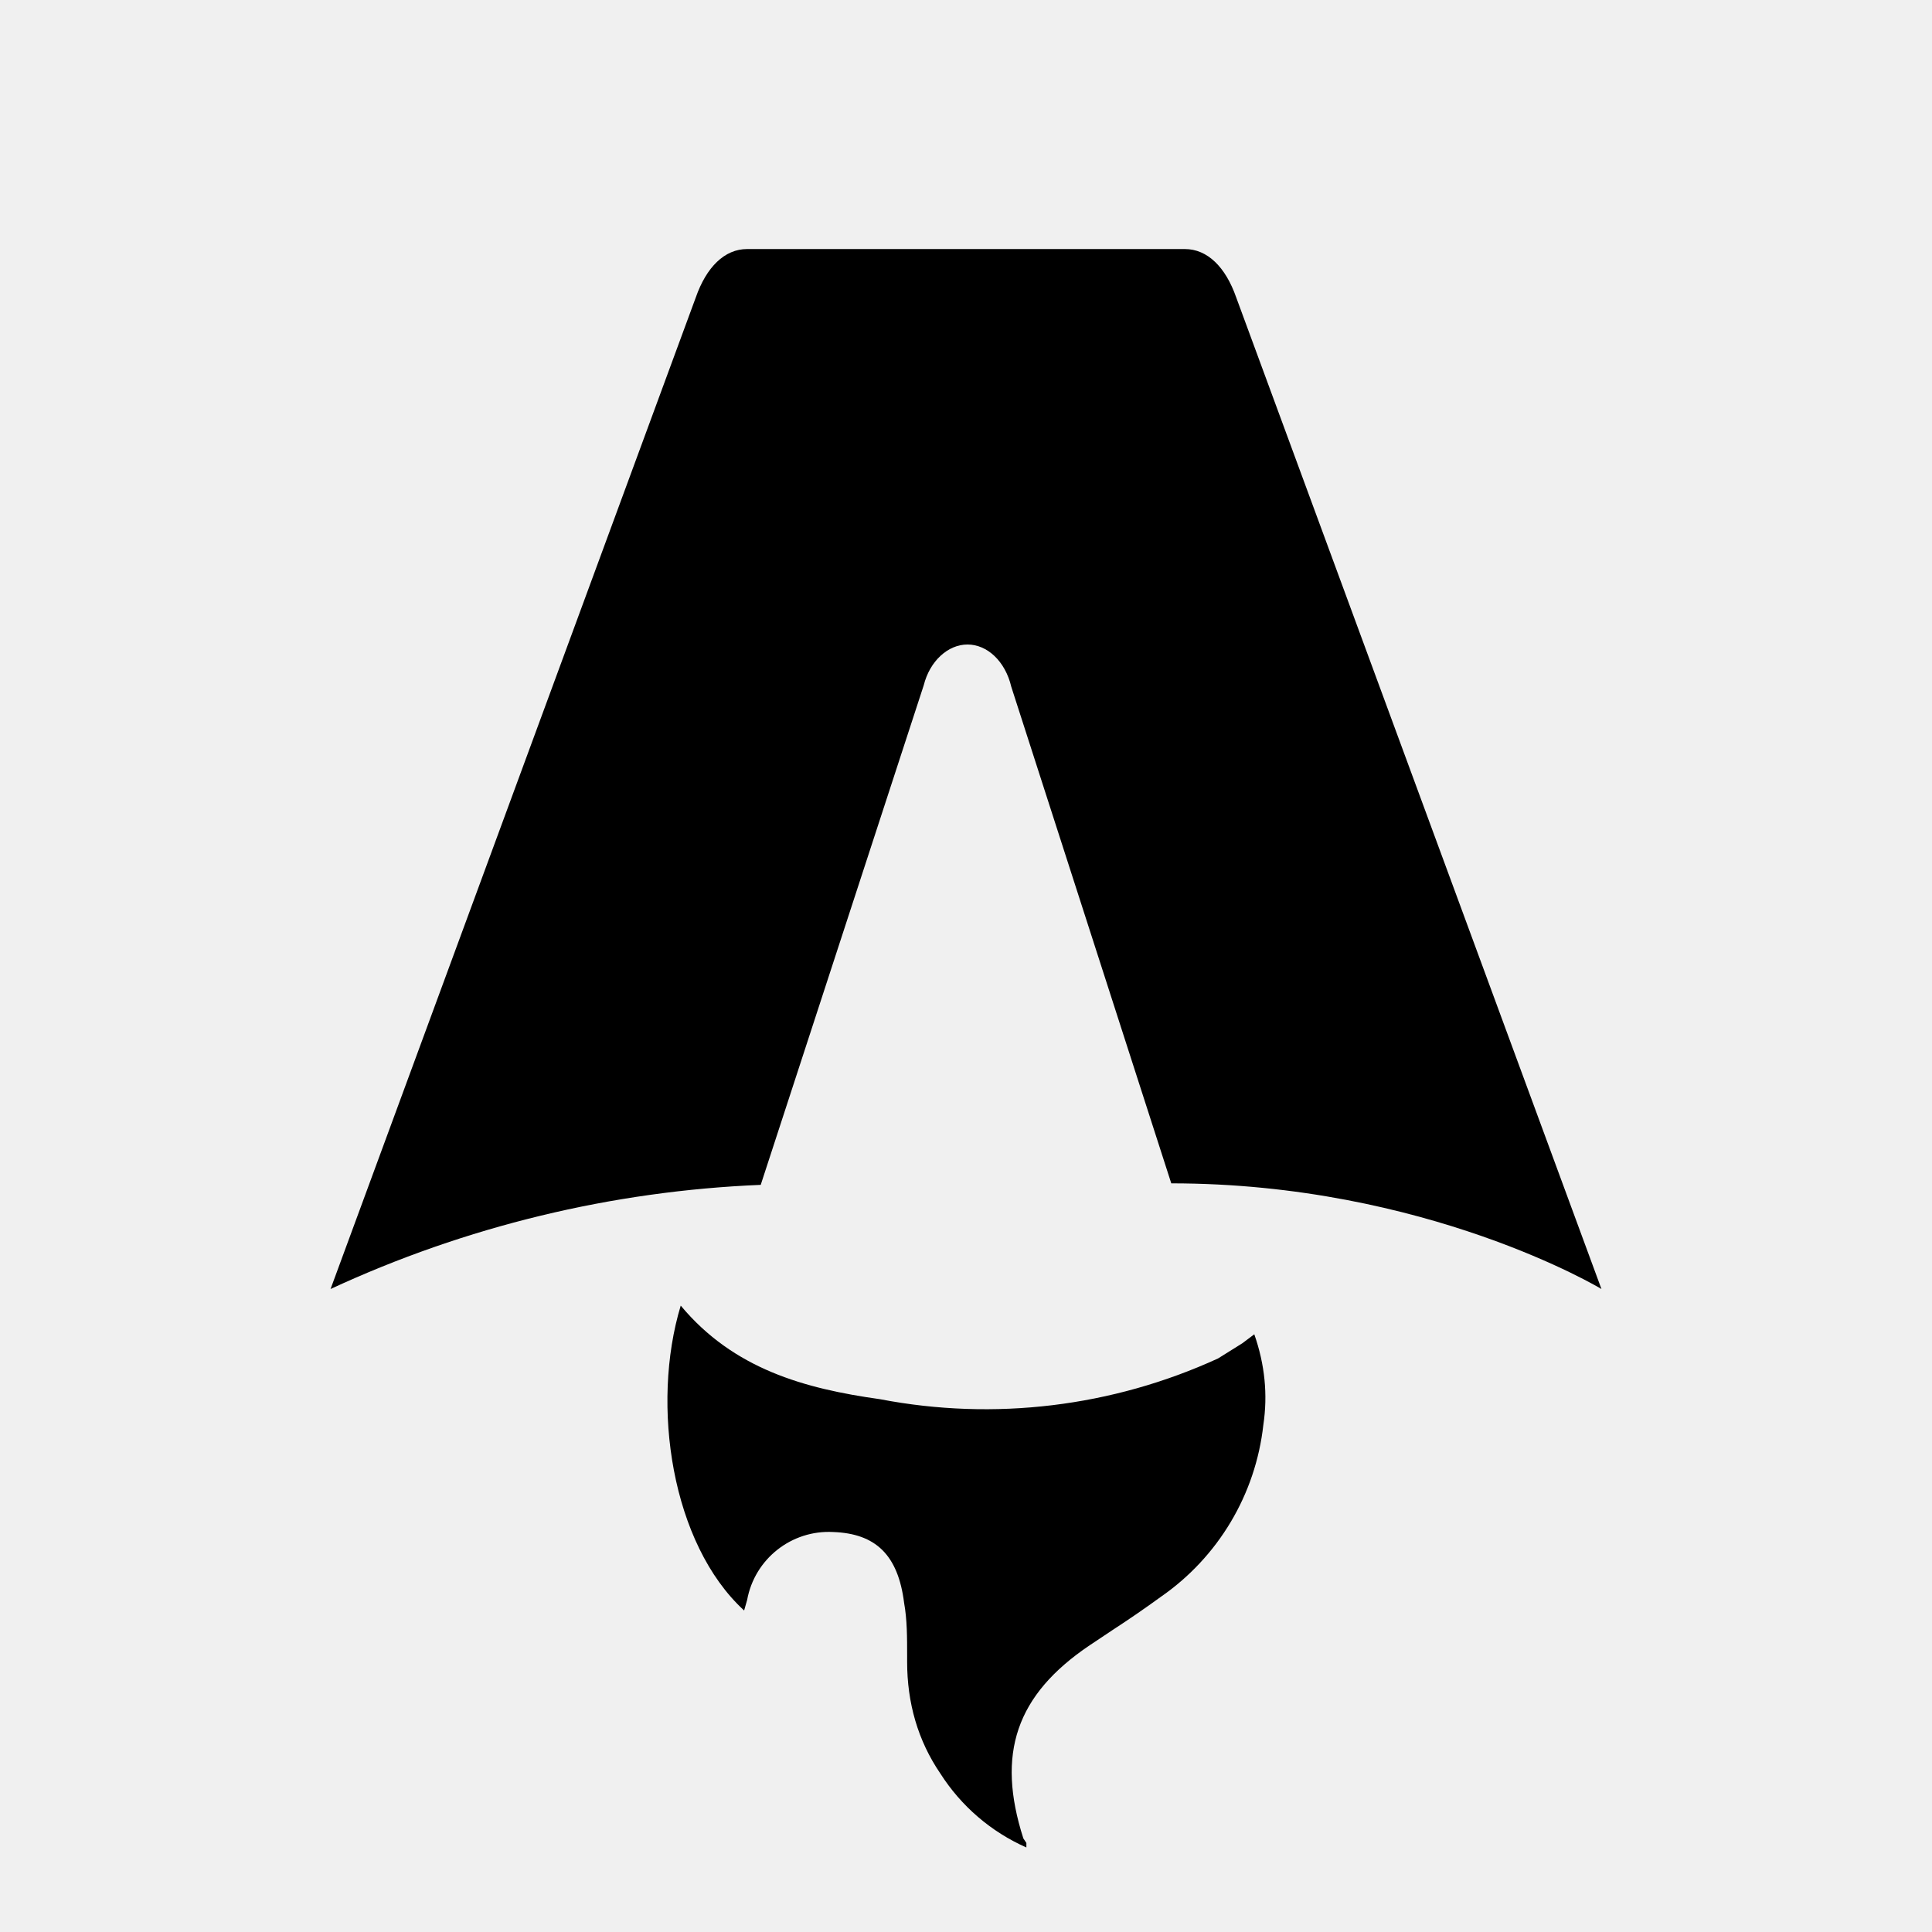
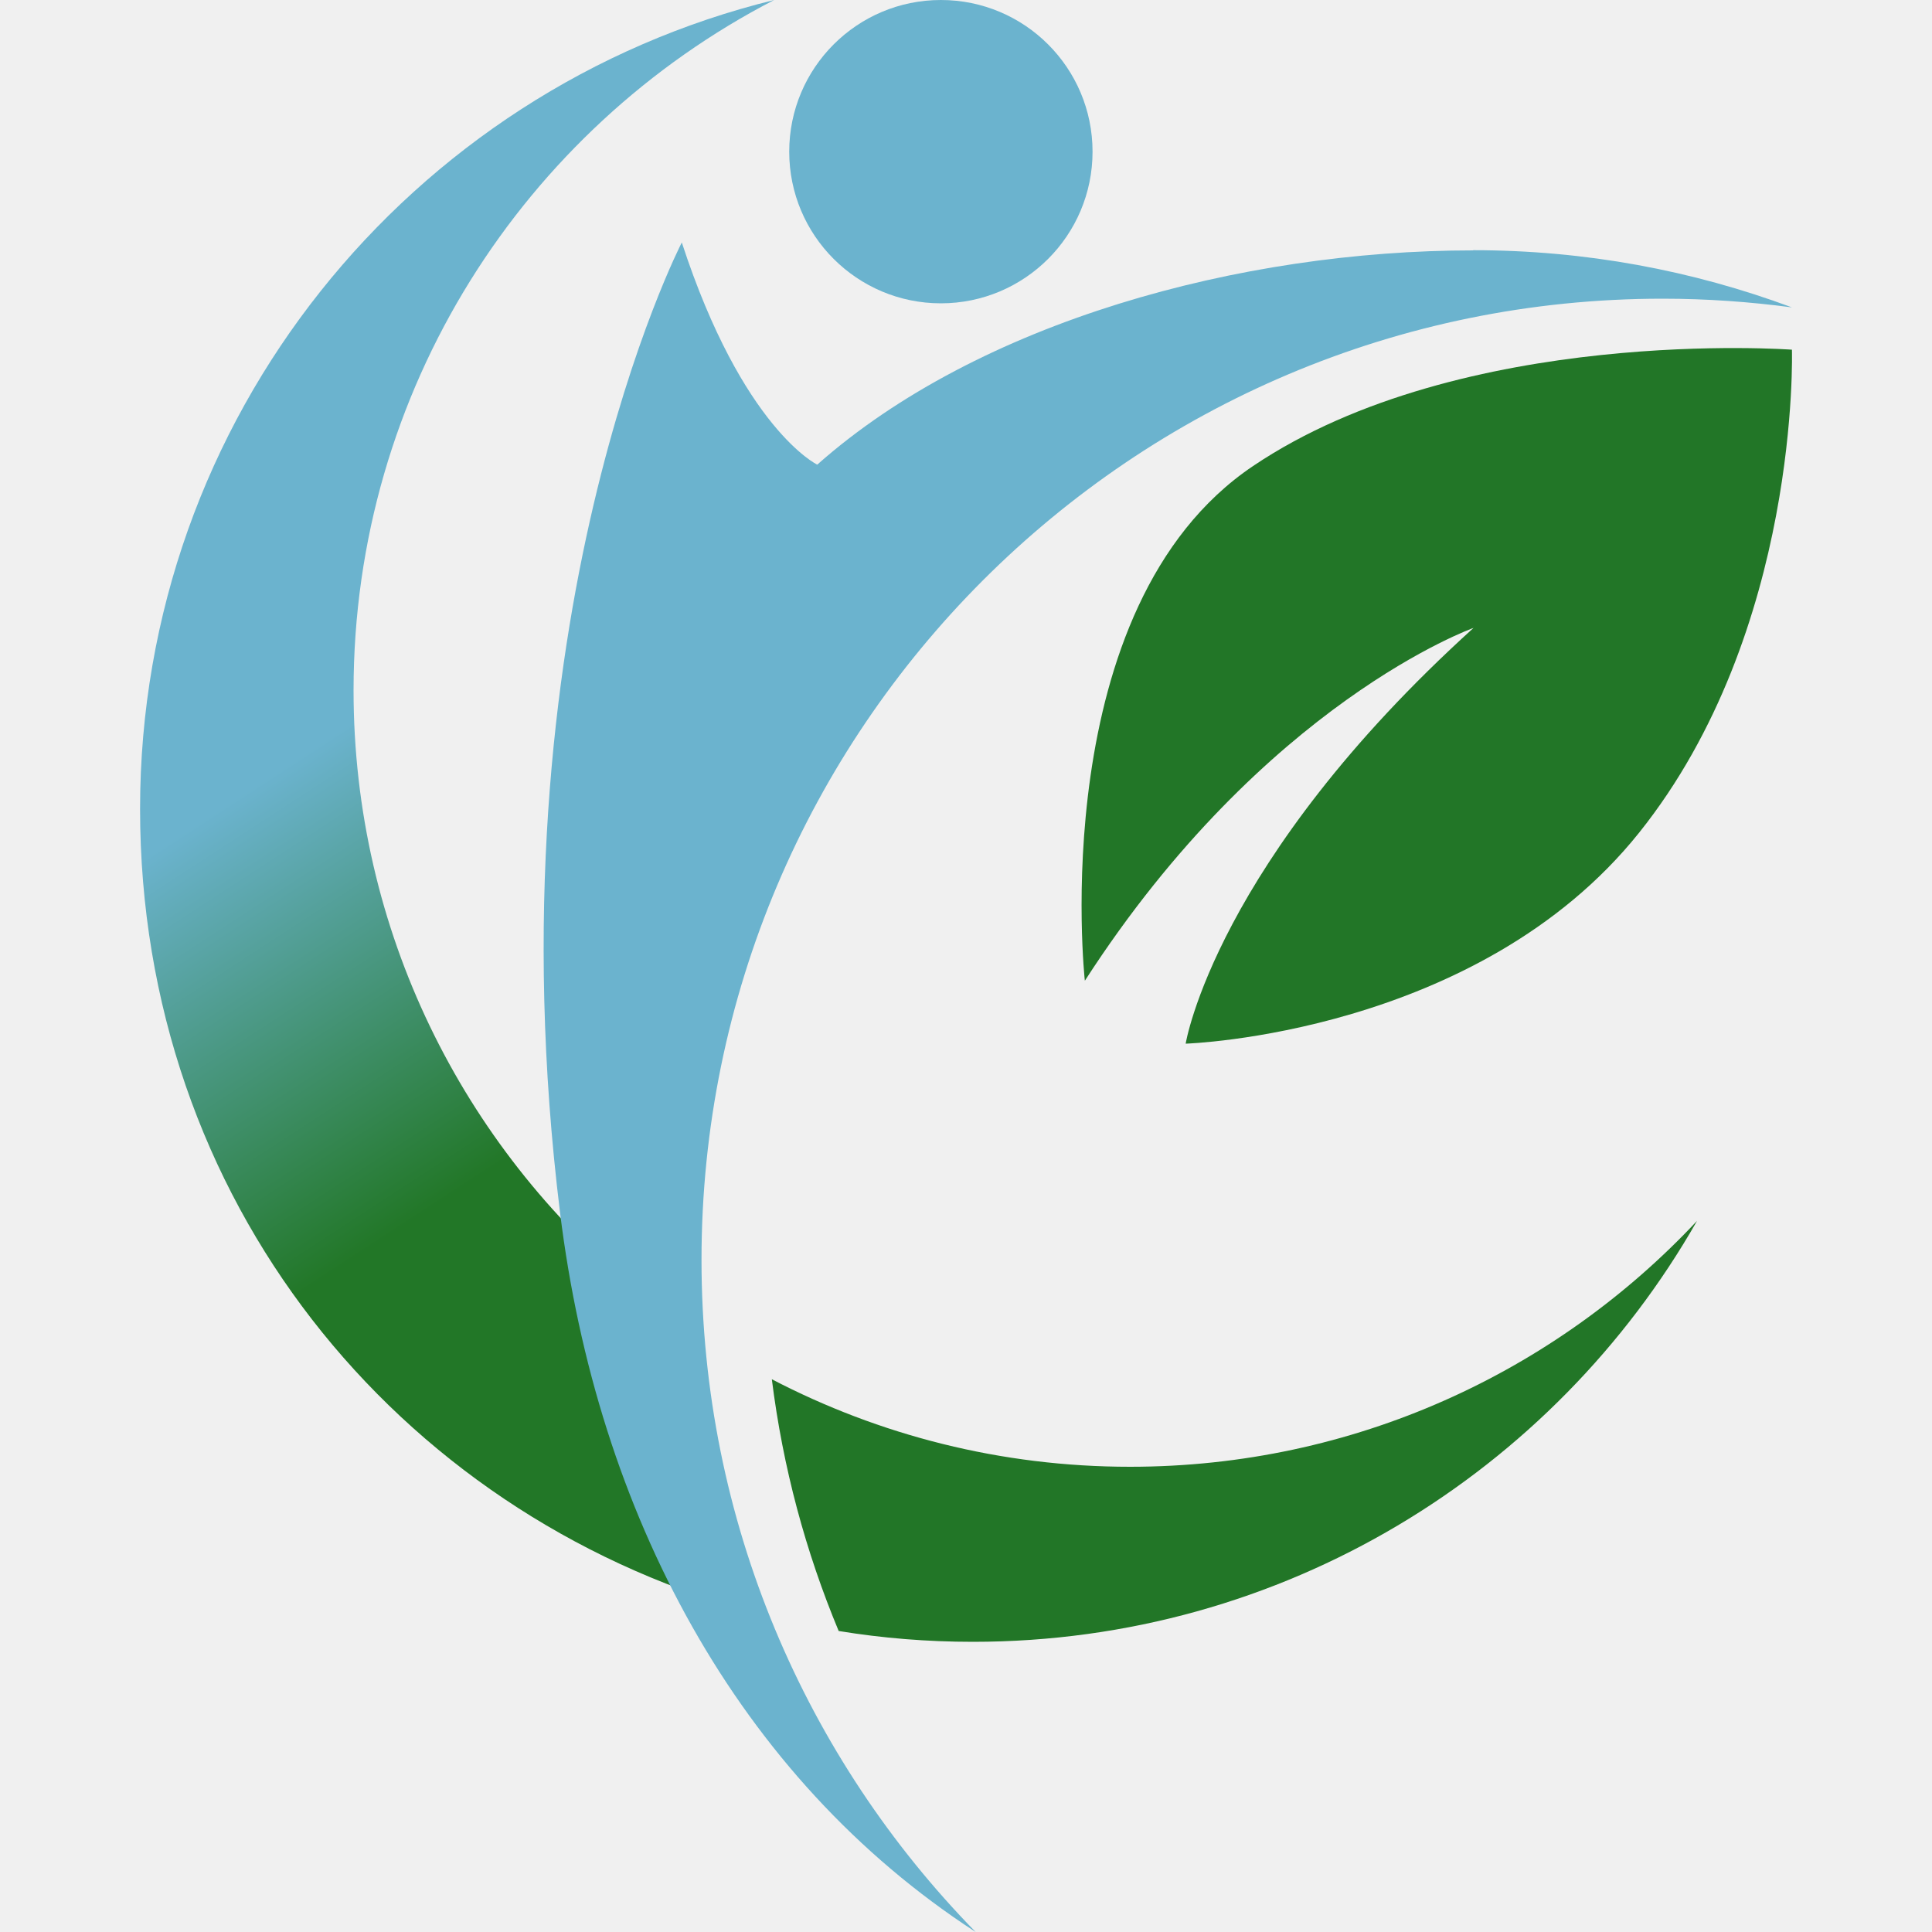
- <svg xmlns="http://www.w3.org/2000/svg" fill="none" viewBox="0 0 128 128">
-   <path d="M50.4 78.5a75.1 75.1 0 0 0-28.5 6.9l24.2-65.7c.7-2 1.9-3.2 3.4-3.2h29c1.5 0 2.7 1.2 3.4 3.2l24.2 65.7s-11.6-7-28.5-7L67 45.5c-.4-1.7-1.6-2.8-2.9-2.8-1.3 0-2.5 1.1-2.9 2.7L50.4 78.5Zm-1.1 28.2Zm-4.2-20.2c-2 6.6-.6 15.8 4.2 20.2a17.5 17.5 0 0 1 .2-.7 5.5 5.5 0 0 1 5.7-4.5c2.8.1 4.3 1.5 4.7 4.7.2 1.1.2 2.3.2 3.5v.4c0 2.7.7 5.2 2.2 7.4a13 13 0 0 0 5.7 4.9v-.3l-.2-.3c-1.8-5.6-.5-9.5 4.4-12.8l1.5-1a73 73 0 0 0 3.2-2.2 16 16 0 0 0 6.8-11.4c.3-2 .1-4-.6-6l-.8.6-1.6 1a37 37 0 0 1-22.4 2.7c-5-.7-9.7-2-13.2-6.2Z" />
-   <style>
-         path { fill: #000; }
-         @media (prefers-color-scheme: dark) {
-             path { fill: #FFF; }
-         }
+ <svg xmlns="http://www.w3.org/2000/svg" id="a" data-name="Capa 1" viewBox="0 0 100 100">
+   <defs>
+     <style>
+       .c {
+         fill: url(#b);
+       }
+ 
+       .d {
+         fill: #227627;
+       }
+ 
+       .e {
+         fill: #6bb3ce;
+       }
    </style>
+     <linearGradient id="b" data-name="Degradado sin nombre 16" x1="26.63" y1="31.91" x2="46.54" y2="62.47" gradientUnits="userSpaceOnUse">
+       <stop offset="0" stop-color="#6bb3ce" />
+       <stop offset=".64" stop-color="#227727" />
+     </linearGradient>
+   </defs>
+   <path class="c" d="M32.86,66.68c-8.89-7.37-14.56-18.5-14.56-30.95,0-15.56,8.84-29.05,21.77-35.73C21.23,4.62,7.25,21.61,7.25,41.87s13.28,36.39,31.39,41.5c-2.74-5.07-4.67-10.71-5.78-16.68Z" />
+   <path class="d" d="M58.49,75.92c-6.69,0-12.99-1.64-18.54-4.53.57,4.56,1.75,8.93,3.46,13.03,2.26.37,4.58.56,6.95.56,16.05,0,30.06-8.78,37.48-21.79-7.33,7.83-17.77,12.73-29.35,12.73Z" />
+   <circle class="e" cx="48.7" cy="7.85" r="7.85" />
+   <path class="e" d="M76.25,12.96c-12.04,0-25.6,3.69-33.95,11.09,0,0-3.86-1.85-7.01-11.5,0,0-10.09,19.5-6.3,50.23,1.91,15.51,9.17,29.21,21.51,37.22-8.78-8.97-14.19-21.24-14.19-34.79,0-27.47,22.27-49.75,49.75-49.75,2.27,0,4.5.16,6.69.45-5.14-1.91-10.69-2.96-16.5-2.96Z" />
+   <path class="d" d="M56.15,50.75s-2.12-19.34,8.71-26.63c10.83-7.29,27.89-6.02,27.89-6.02,0,0,.45,14.55-7.91,25-8.36,10.45-23.47,10.92-23.47,10.92,0,0,1.52-9.4,14.9-21.52,0,0-10.8,3.83-20.11,18.25Z" />
</svg>
